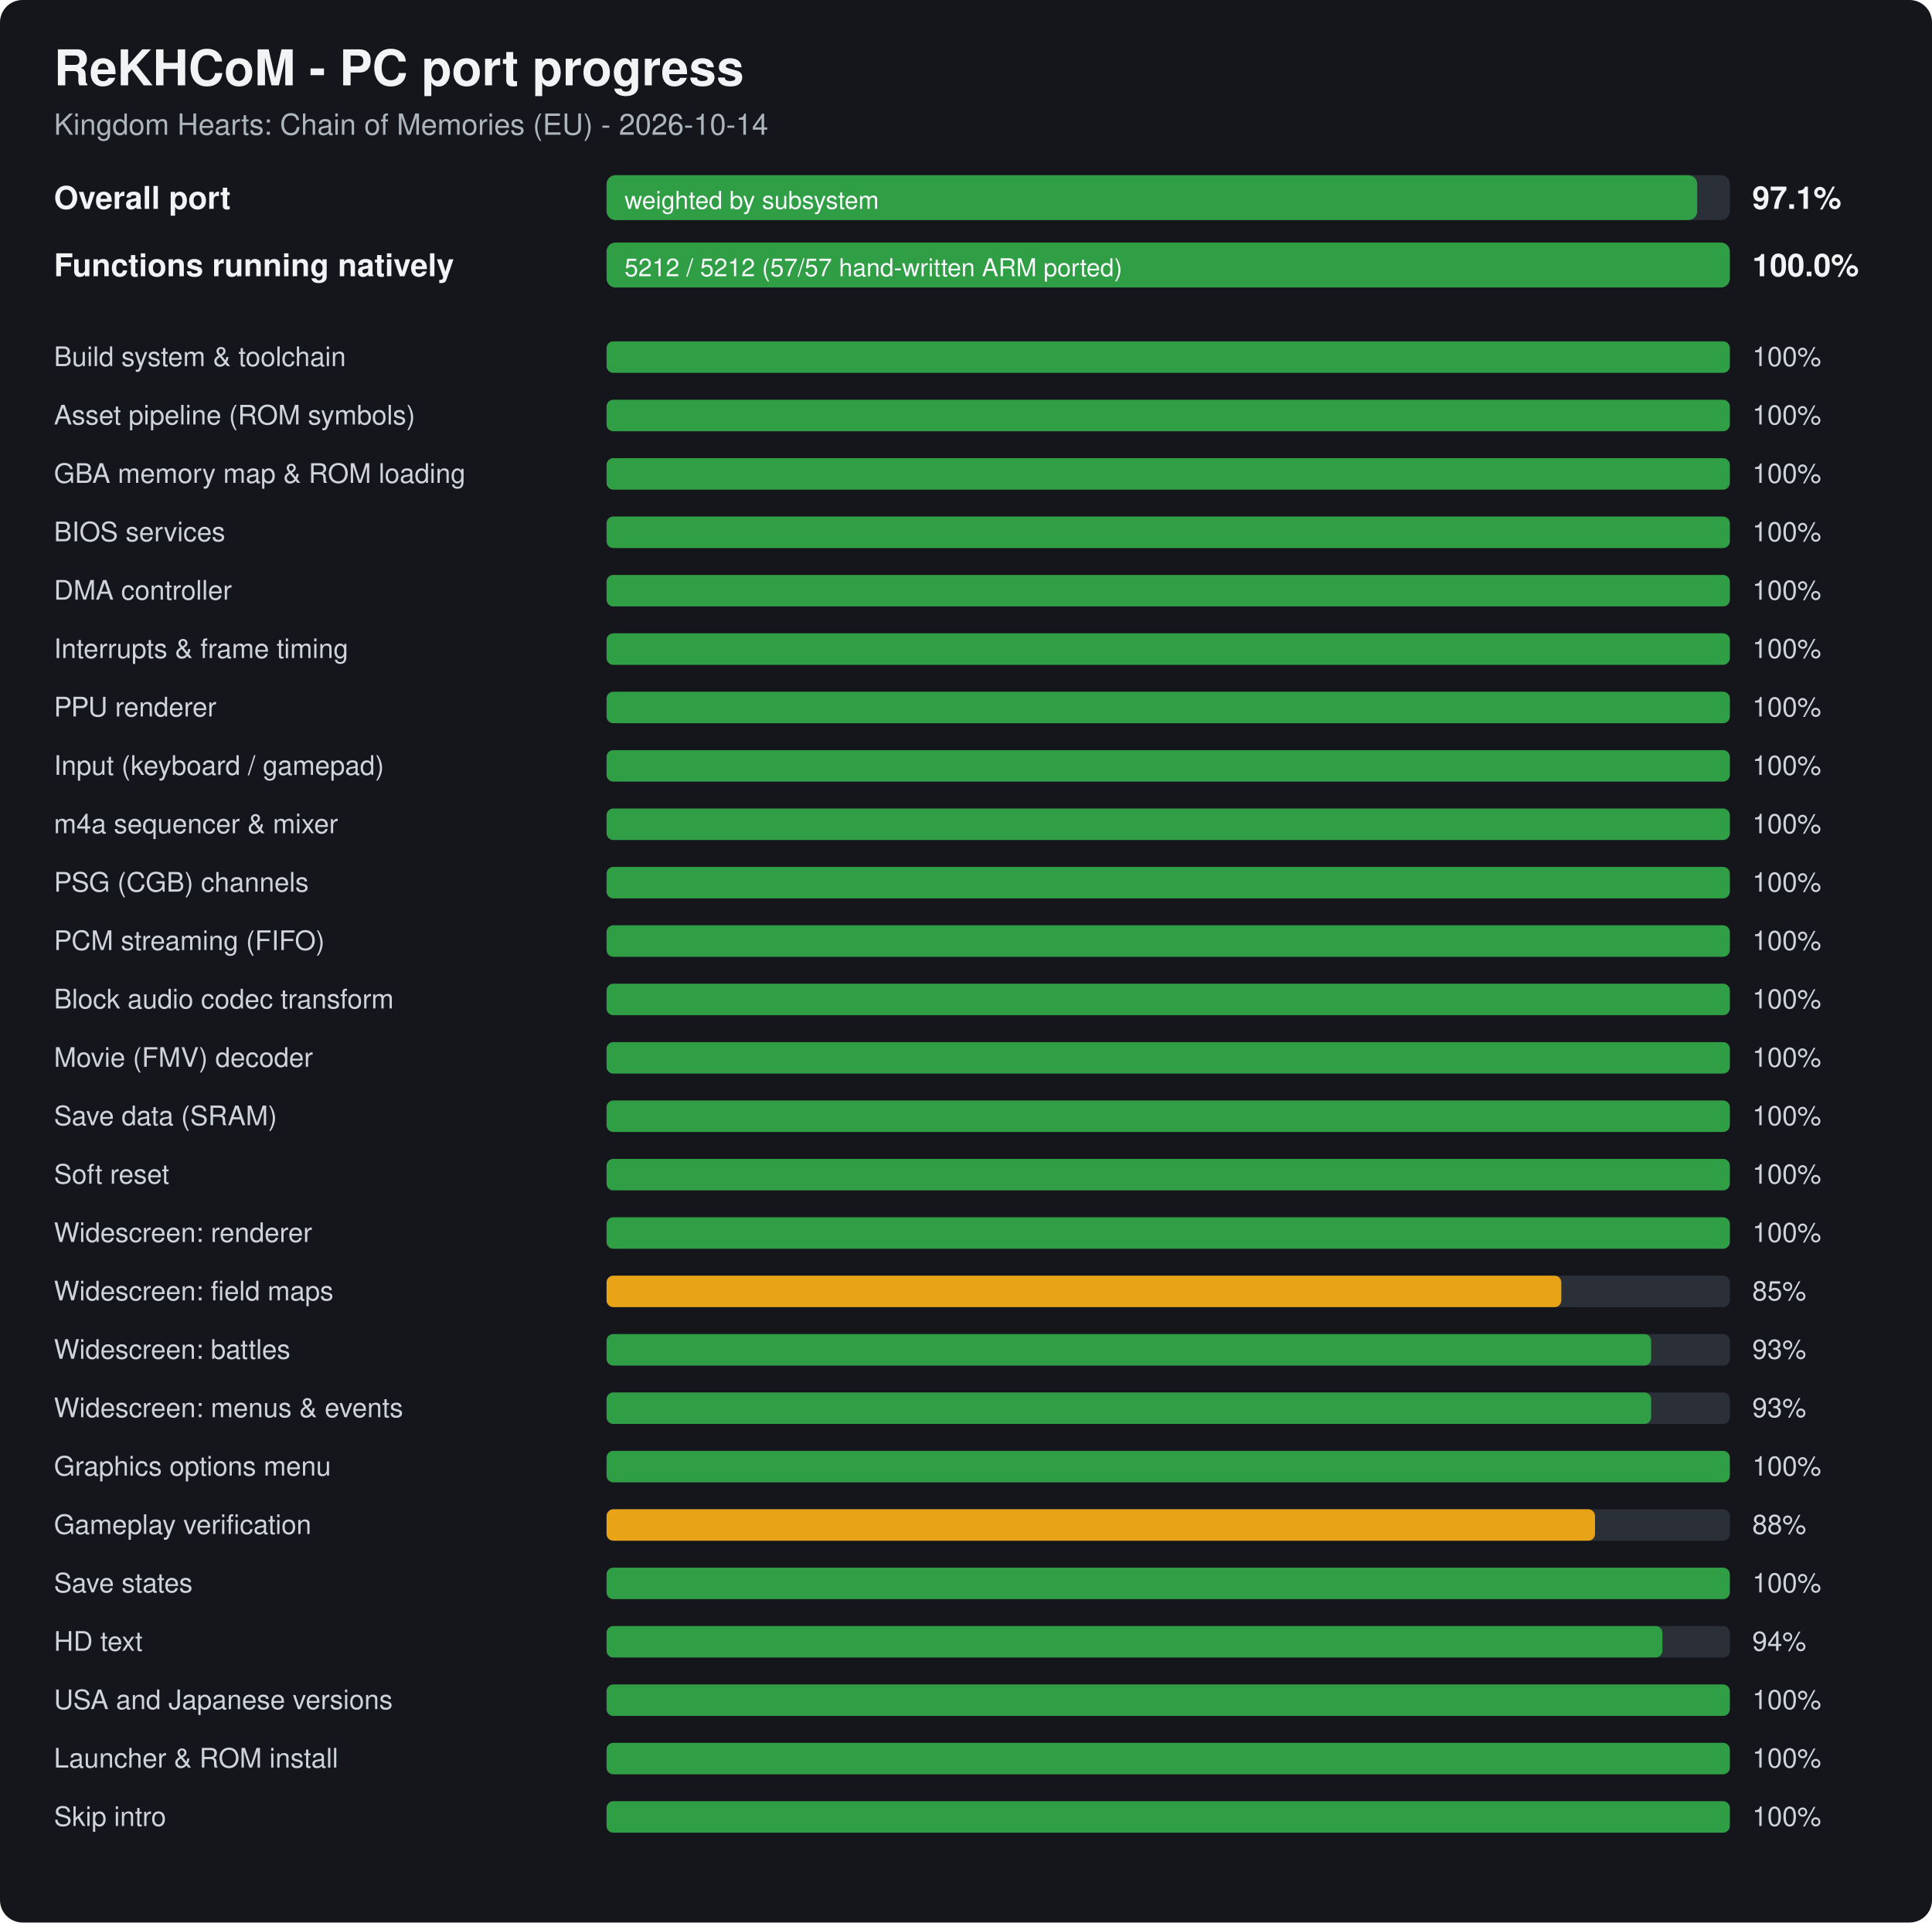
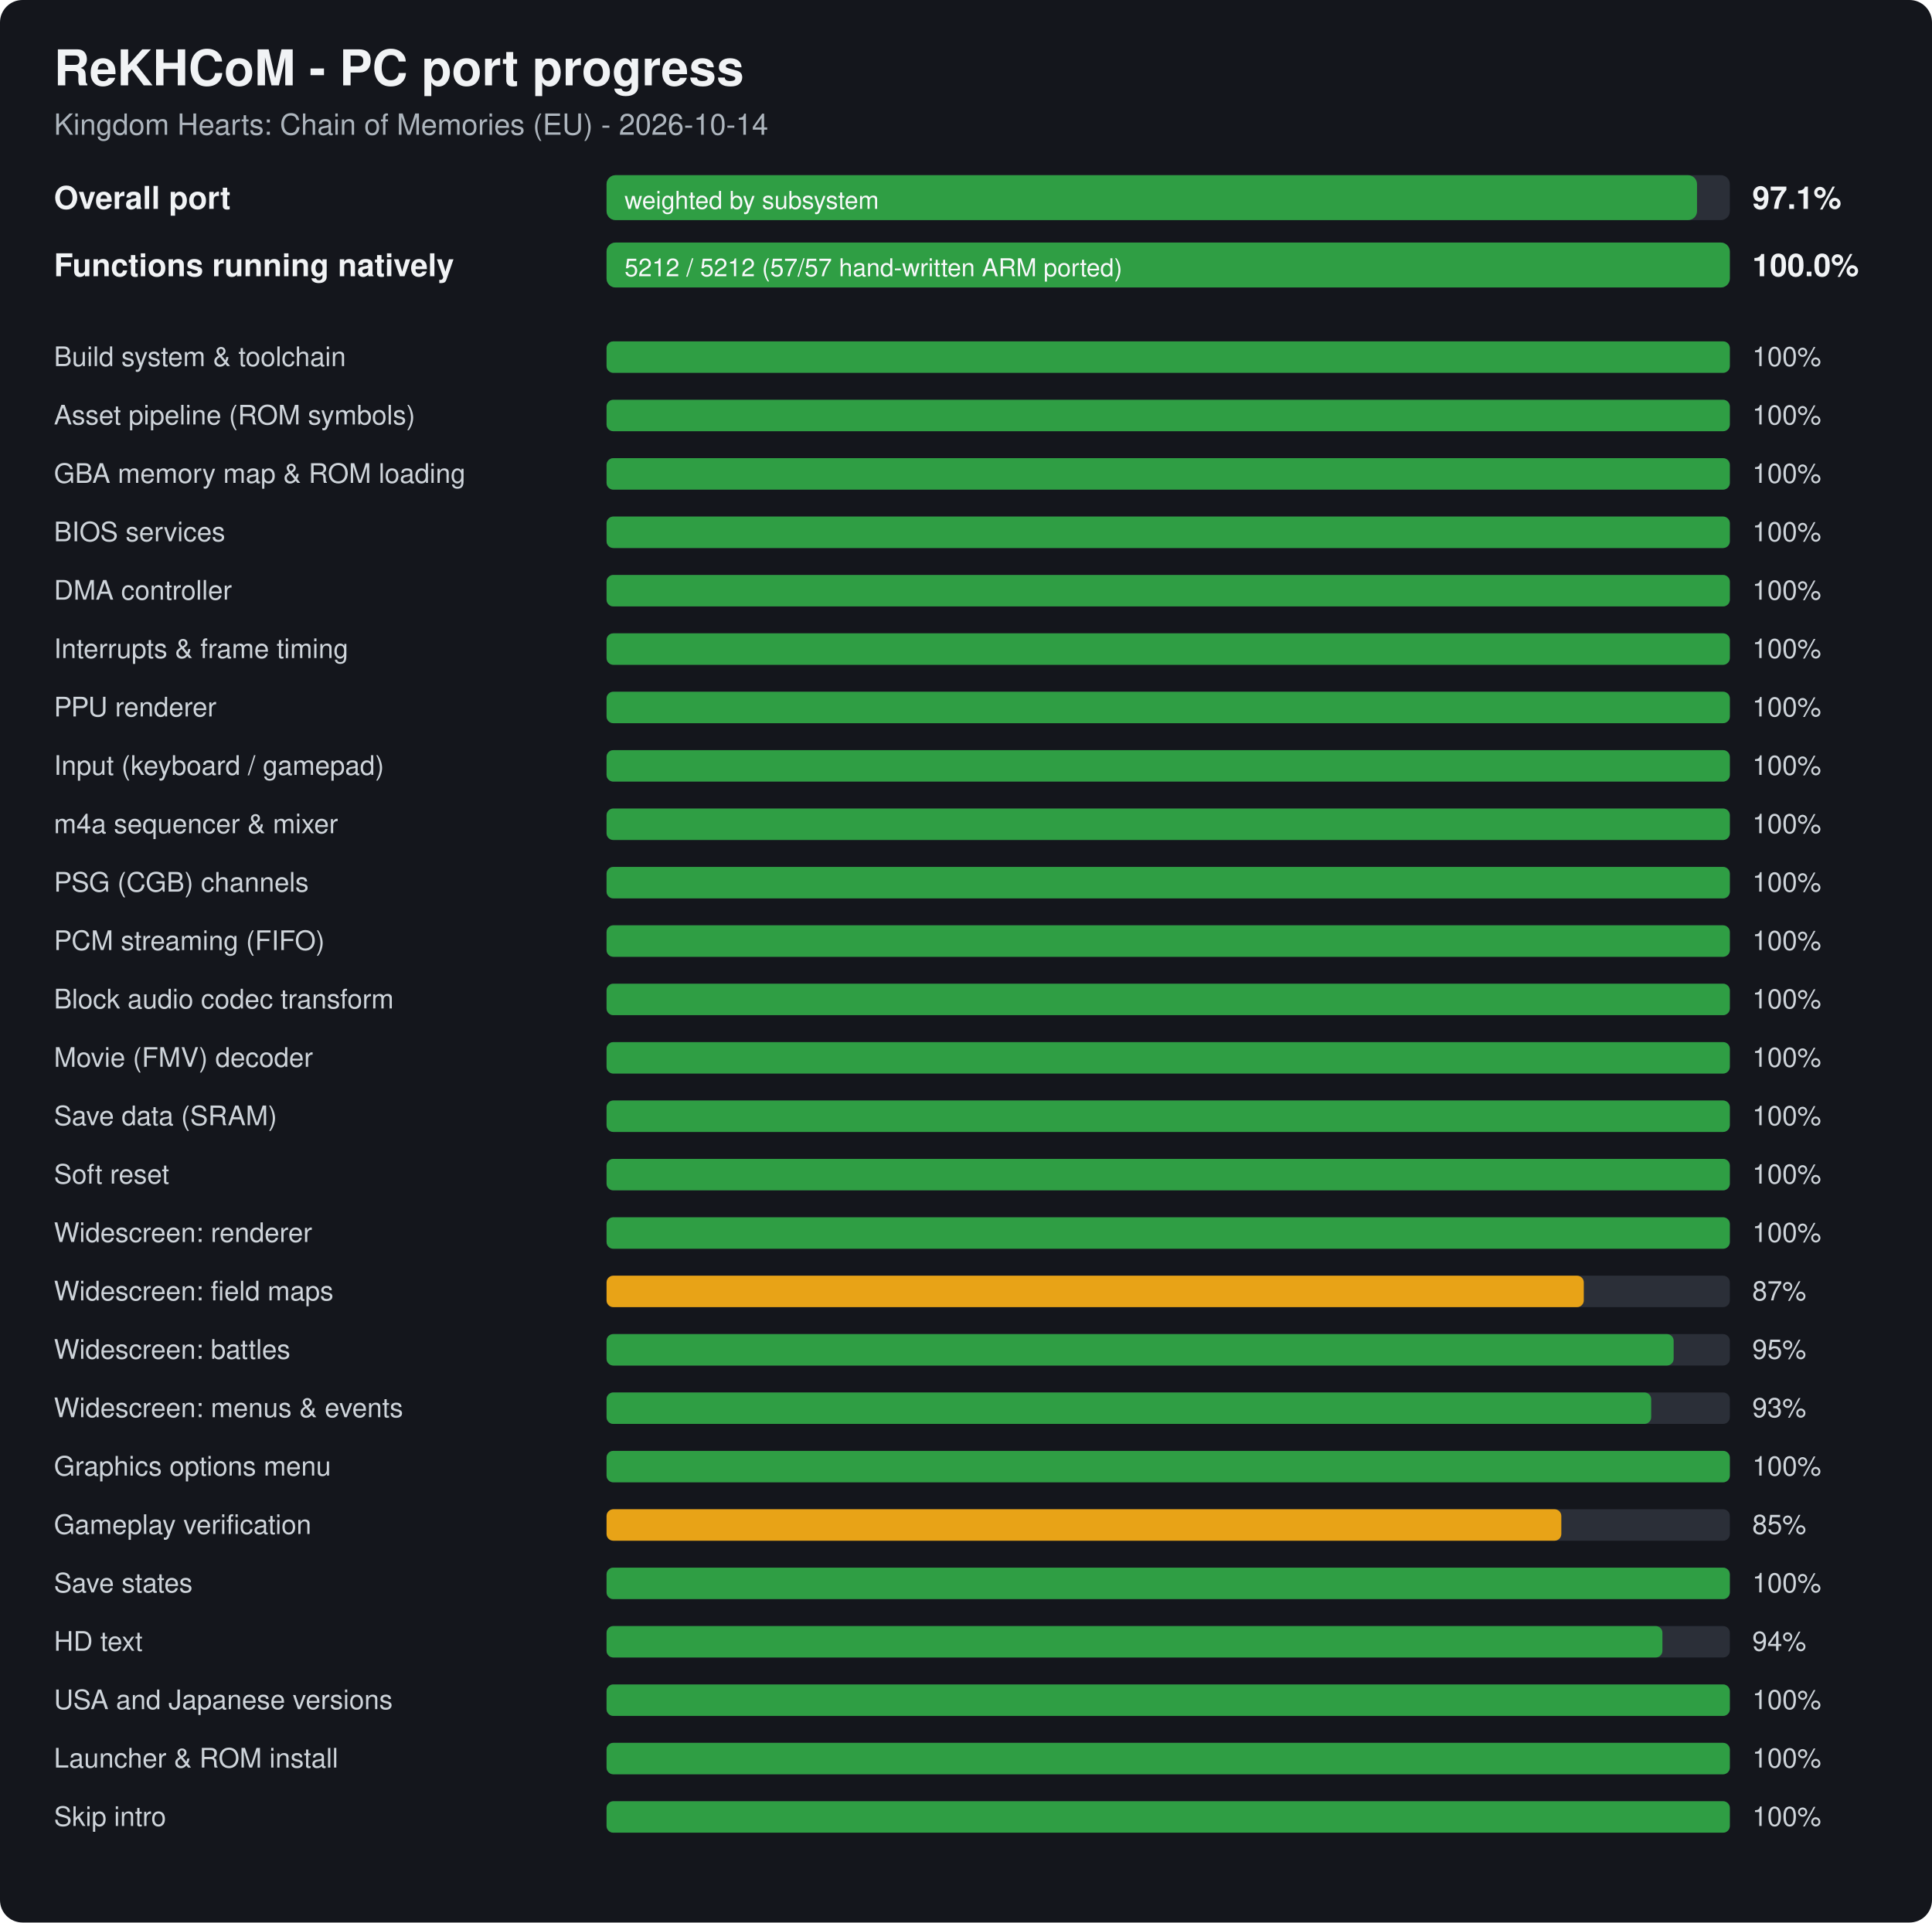
<svg xmlns="http://www.w3.org/2000/svg" width="860" height="856" viewBox="0 0 860 856" font-family="Segoe UI, Helvetica, Arial, sans-serif">
  <rect width="860" height="856" rx="10" fill="#14161c" />
  <text x="24" y="38" font-size="22" font-weight="700" fill="#f1f3f5">ReKHCoM - PC port progress</text>
  <text x="24" y="60" font-size="13" fill="#adb5bd">Kingdom Hearts: Chain of Memories (EU) - 2026-10-14</text>
  <text x="24" y="93" font-size="14" font-weight="600" fill="#f1f3f5">Overall port</text>
  <rect x="270" y="78" width="500" height="20" rx="4" fill="#2b2f38" />
-   <rect x="270" y="78" width="485.5" height="20" rx="4" fill="#2f9e44" />
+   <rect x="270" y="78" width="485.4" height="20" rx="4" fill="#2f9e44" />
  <text x="780" y="93" font-size="14" font-weight="700" fill="#f1f3f5">97.1%</text>
  <text x="278" y="93" font-size="11" fill="#f8f9fa">weighted by subsystem</text>
  <text x="24" y="123" font-size="14" font-weight="600" fill="#f1f3f5">Functions running natively</text>
  <rect x="270" y="108" width="500" height="20" rx="4" fill="#2b2f38" />
  <rect x="270" y="108" width="500.0" height="20" rx="4" fill="#2f9e44" />
  <text x="780" y="123" font-size="14" font-weight="700" fill="#f1f3f5">100.0%</text>
  <text x="278" y="123" font-size="11" fill="#f8f9fa">5212 / 5212 (57/57 hand-written ARM ported)</text>
  <text x="24" y="163" font-size="12" fill="#ced4da">Build system &amp; toolchain</text>
  <rect x="270" y="152" width="500" height="14" rx="3" fill="#2b2f38" />
  <rect x="270" y="152" width="500.0" height="14" rx="3" fill="#2f9e44" />
  <text x="780" y="163" font-size="12" fill="#ced4da">100%</text>
  <text x="24" y="189" font-size="12" fill="#ced4da">Asset pipeline (ROM symbols)</text>
  <rect x="270" y="178" width="500" height="14" rx="3" fill="#2b2f38" />
  <rect x="270" y="178" width="500.0" height="14" rx="3" fill="#2f9e44" />
  <text x="780" y="189" font-size="12" fill="#ced4da">100%</text>
  <text x="24" y="215" font-size="12" fill="#ced4da">GBA memory map &amp; ROM loading</text>
  <rect x="270" y="204" width="500" height="14" rx="3" fill="#2b2f38" />
  <rect x="270" y="204" width="500.0" height="14" rx="3" fill="#2f9e44" />
  <text x="780" y="215" font-size="12" fill="#ced4da">100%</text>
  <text x="24" y="241" font-size="12" fill="#ced4da">BIOS services</text>
  <rect x="270" y="230" width="500" height="14" rx="3" fill="#2b2f38" />
  <rect x="270" y="230" width="500.0" height="14" rx="3" fill="#2f9e44" />
  <text x="780" y="241" font-size="12" fill="#ced4da">100%</text>
  <text x="24" y="267" font-size="12" fill="#ced4da">DMA controller</text>
  <rect x="270" y="256" width="500" height="14" rx="3" fill="#2b2f38" />
  <rect x="270" y="256" width="500.0" height="14" rx="3" fill="#2f9e44" />
  <text x="780" y="267" font-size="12" fill="#ced4da">100%</text>
  <text x="24" y="293" font-size="12" fill="#ced4da">Interrupts &amp; frame timing</text>
  <rect x="270" y="282" width="500" height="14" rx="3" fill="#2b2f38" />
  <rect x="270" y="282" width="500.0" height="14" rx="3" fill="#2f9e44" />
  <text x="780" y="293" font-size="12" fill="#ced4da">100%</text>
  <text x="24" y="319" font-size="12" fill="#ced4da">PPU renderer</text>
  <rect x="270" y="308" width="500" height="14" rx="3" fill="#2b2f38" />
  <rect x="270" y="308" width="500.0" height="14" rx="3" fill="#2f9e44" />
  <text x="780" y="319" font-size="12" fill="#ced4da">100%</text>
  <text x="24" y="345" font-size="12" fill="#ced4da">Input (keyboard / gamepad)</text>
  <rect x="270" y="334" width="500" height="14" rx="3" fill="#2b2f38" />
  <rect x="270" y="334" width="500.0" height="14" rx="3" fill="#2f9e44" />
  <text x="780" y="345" font-size="12" fill="#ced4da">100%</text>
  <text x="24" y="371" font-size="12" fill="#ced4da">m4a sequencer &amp; mixer</text>
  <rect x="270" y="360" width="500" height="14" rx="3" fill="#2b2f38" />
  <rect x="270" y="360" width="500.0" height="14" rx="3" fill="#2f9e44" />
  <text x="780" y="371" font-size="12" fill="#ced4da">100%</text>
  <text x="24" y="397" font-size="12" fill="#ced4da">PSG (CGB) channels</text>
  <rect x="270" y="386" width="500" height="14" rx="3" fill="#2b2f38" />
  <rect x="270" y="386" width="500.0" height="14" rx="3" fill="#2f9e44" />
  <text x="780" y="397" font-size="12" fill="#ced4da">100%</text>
  <text x="24" y="423" font-size="12" fill="#ced4da">PCM streaming (FIFO)</text>
  <rect x="270" y="412" width="500" height="14" rx="3" fill="#2b2f38" />
  <rect x="270" y="412" width="500.0" height="14" rx="3" fill="#2f9e44" />
  <text x="780" y="423" font-size="12" fill="#ced4da">100%</text>
  <text x="24" y="449" font-size="12" fill="#ced4da">Block audio codec transform</text>
  <rect x="270" y="438" width="500" height="14" rx="3" fill="#2b2f38" />
  <rect x="270" y="438" width="500.0" height="14" rx="3" fill="#2f9e44" />
  <text x="780" y="449" font-size="12" fill="#ced4da">100%</text>
  <text x="24" y="475" font-size="12" fill="#ced4da">Movie (FMV) decoder</text>
  <rect x="270" y="464" width="500" height="14" rx="3" fill="#2b2f38" />
  <rect x="270" y="464" width="500.0" height="14" rx="3" fill="#2f9e44" />
  <text x="780" y="475" font-size="12" fill="#ced4da">100%</text>
  <text x="24" y="501" font-size="12" fill="#ced4da">Save data (SRAM)</text>
  <rect x="270" y="490" width="500" height="14" rx="3" fill="#2b2f38" />
  <rect x="270" y="490" width="500.0" height="14" rx="3" fill="#2f9e44" />
  <text x="780" y="501" font-size="12" fill="#ced4da">100%</text>
  <text x="24" y="527" font-size="12" fill="#ced4da">Soft reset</text>
  <rect x="270" y="516" width="500" height="14" rx="3" fill="#2b2f38" />
  <rect x="270" y="516" width="500.0" height="14" rx="3" fill="#2f9e44" />
  <text x="780" y="527" font-size="12" fill="#ced4da">100%</text>
  <text x="24" y="553" font-size="12" fill="#ced4da">Widescreen: renderer</text>
  <rect x="270" y="542" width="500" height="14" rx="3" fill="#2b2f38" />
  <rect x="270" y="542" width="500.0" height="14" rx="3" fill="#2f9e44" />
  <text x="780" y="553" font-size="12" fill="#ced4da">100%</text>
  <text x="24" y="579" font-size="12" fill="#ced4da">Widescreen: field maps</text>
  <rect x="270" y="568" width="500" height="14" rx="3" fill="#2b2f38" />
-   <rect x="270" y="568" width="425.0" height="14" rx="3" fill="#e8a317" />
-   <text x="780" y="579" font-size="12" fill="#ced4da">85%</text>
+   <rect x="270" y="568" width="435.0" height="14" rx="3" fill="#e8a317" />
+   <text x="780" y="579" font-size="12" fill="#ced4da">87%</text>
  <text x="24" y="605" font-size="12" fill="#ced4da">Widescreen: battles</text>
  <rect x="270" y="594" width="500" height="14" rx="3" fill="#2b2f38" />
-   <rect x="270" y="594" width="465.0" height="14" rx="3" fill="#2f9e44" />
-   <text x="780" y="605" font-size="12" fill="#ced4da">93%</text>
+   <rect x="270" y="594" width="475.0" height="14" rx="3" fill="#2f9e44" />
+   <text x="780" y="605" font-size="12" fill="#ced4da">95%</text>
  <text x="24" y="631" font-size="12" fill="#ced4da">Widescreen: menus &amp; events</text>
  <rect x="270" y="620" width="500" height="14" rx="3" fill="#2b2f38" />
  <rect x="270" y="620" width="465.0" height="14" rx="3" fill="#2f9e44" />
  <text x="780" y="631" font-size="12" fill="#ced4da">93%</text>
  <text x="24" y="657" font-size="12" fill="#ced4da">Graphics options menu</text>
  <rect x="270" y="646" width="500" height="14" rx="3" fill="#2b2f38" />
  <rect x="270" y="646" width="500.0" height="14" rx="3" fill="#2f9e44" />
  <text x="780" y="657" font-size="12" fill="#ced4da">100%</text>
  <text x="24" y="683" font-size="12" fill="#ced4da">Gameplay verification</text>
  <rect x="270" y="672" width="500" height="14" rx="3" fill="#2b2f38" />
-   <rect x="270" y="672" width="440.0" height="14" rx="3" fill="#e8a317" />
-   <text x="780" y="683" font-size="12" fill="#ced4da">88%</text>
+   <rect x="270" y="672" width="425.0" height="14" rx="3" fill="#e8a317" />
+   <text x="780" y="683" font-size="12" fill="#ced4da">85%</text>
  <text x="24" y="709" font-size="12" fill="#ced4da">Save states</text>
  <rect x="270" y="698" width="500" height="14" rx="3" fill="#2b2f38" />
  <rect x="270" y="698" width="500.0" height="14" rx="3" fill="#2f9e44" />
  <text x="780" y="709" font-size="12" fill="#ced4da">100%</text>
  <text x="24" y="735" font-size="12" fill="#ced4da">HD text</text>
  <rect x="270" y="724" width="500" height="14" rx="3" fill="#2b2f38" />
  <rect x="270" y="724" width="470.0" height="14" rx="3" fill="#2f9e44" />
  <text x="780" y="735" font-size="12" fill="#ced4da">94%</text>
  <text x="24" y="761" font-size="12" fill="#ced4da">USA and Japanese versions</text>
  <rect x="270" y="750" width="500" height="14" rx="3" fill="#2b2f38" />
  <rect x="270" y="750" width="500.0" height="14" rx="3" fill="#2f9e44" />
  <text x="780" y="761" font-size="12" fill="#ced4da">100%</text>
  <text x="24" y="787" font-size="12" fill="#ced4da">Launcher &amp; ROM install</text>
  <rect x="270" y="776" width="500" height="14" rx="3" fill="#2b2f38" />
  <rect x="270" y="776" width="500.0" height="14" rx="3" fill="#2f9e44" />
  <text x="780" y="787" font-size="12" fill="#ced4da">100%</text>
  <text x="24" y="813" font-size="12" fill="#ced4da">Skip intro</text>
  <rect x="270" y="802" width="500" height="14" rx="3" fill="#2b2f38" />
  <rect x="270" y="802" width="500.0" height="14" rx="3" fill="#2f9e44" />
  <text x="780" y="813" font-size="12" fill="#ced4da">100%</text>
</svg>
